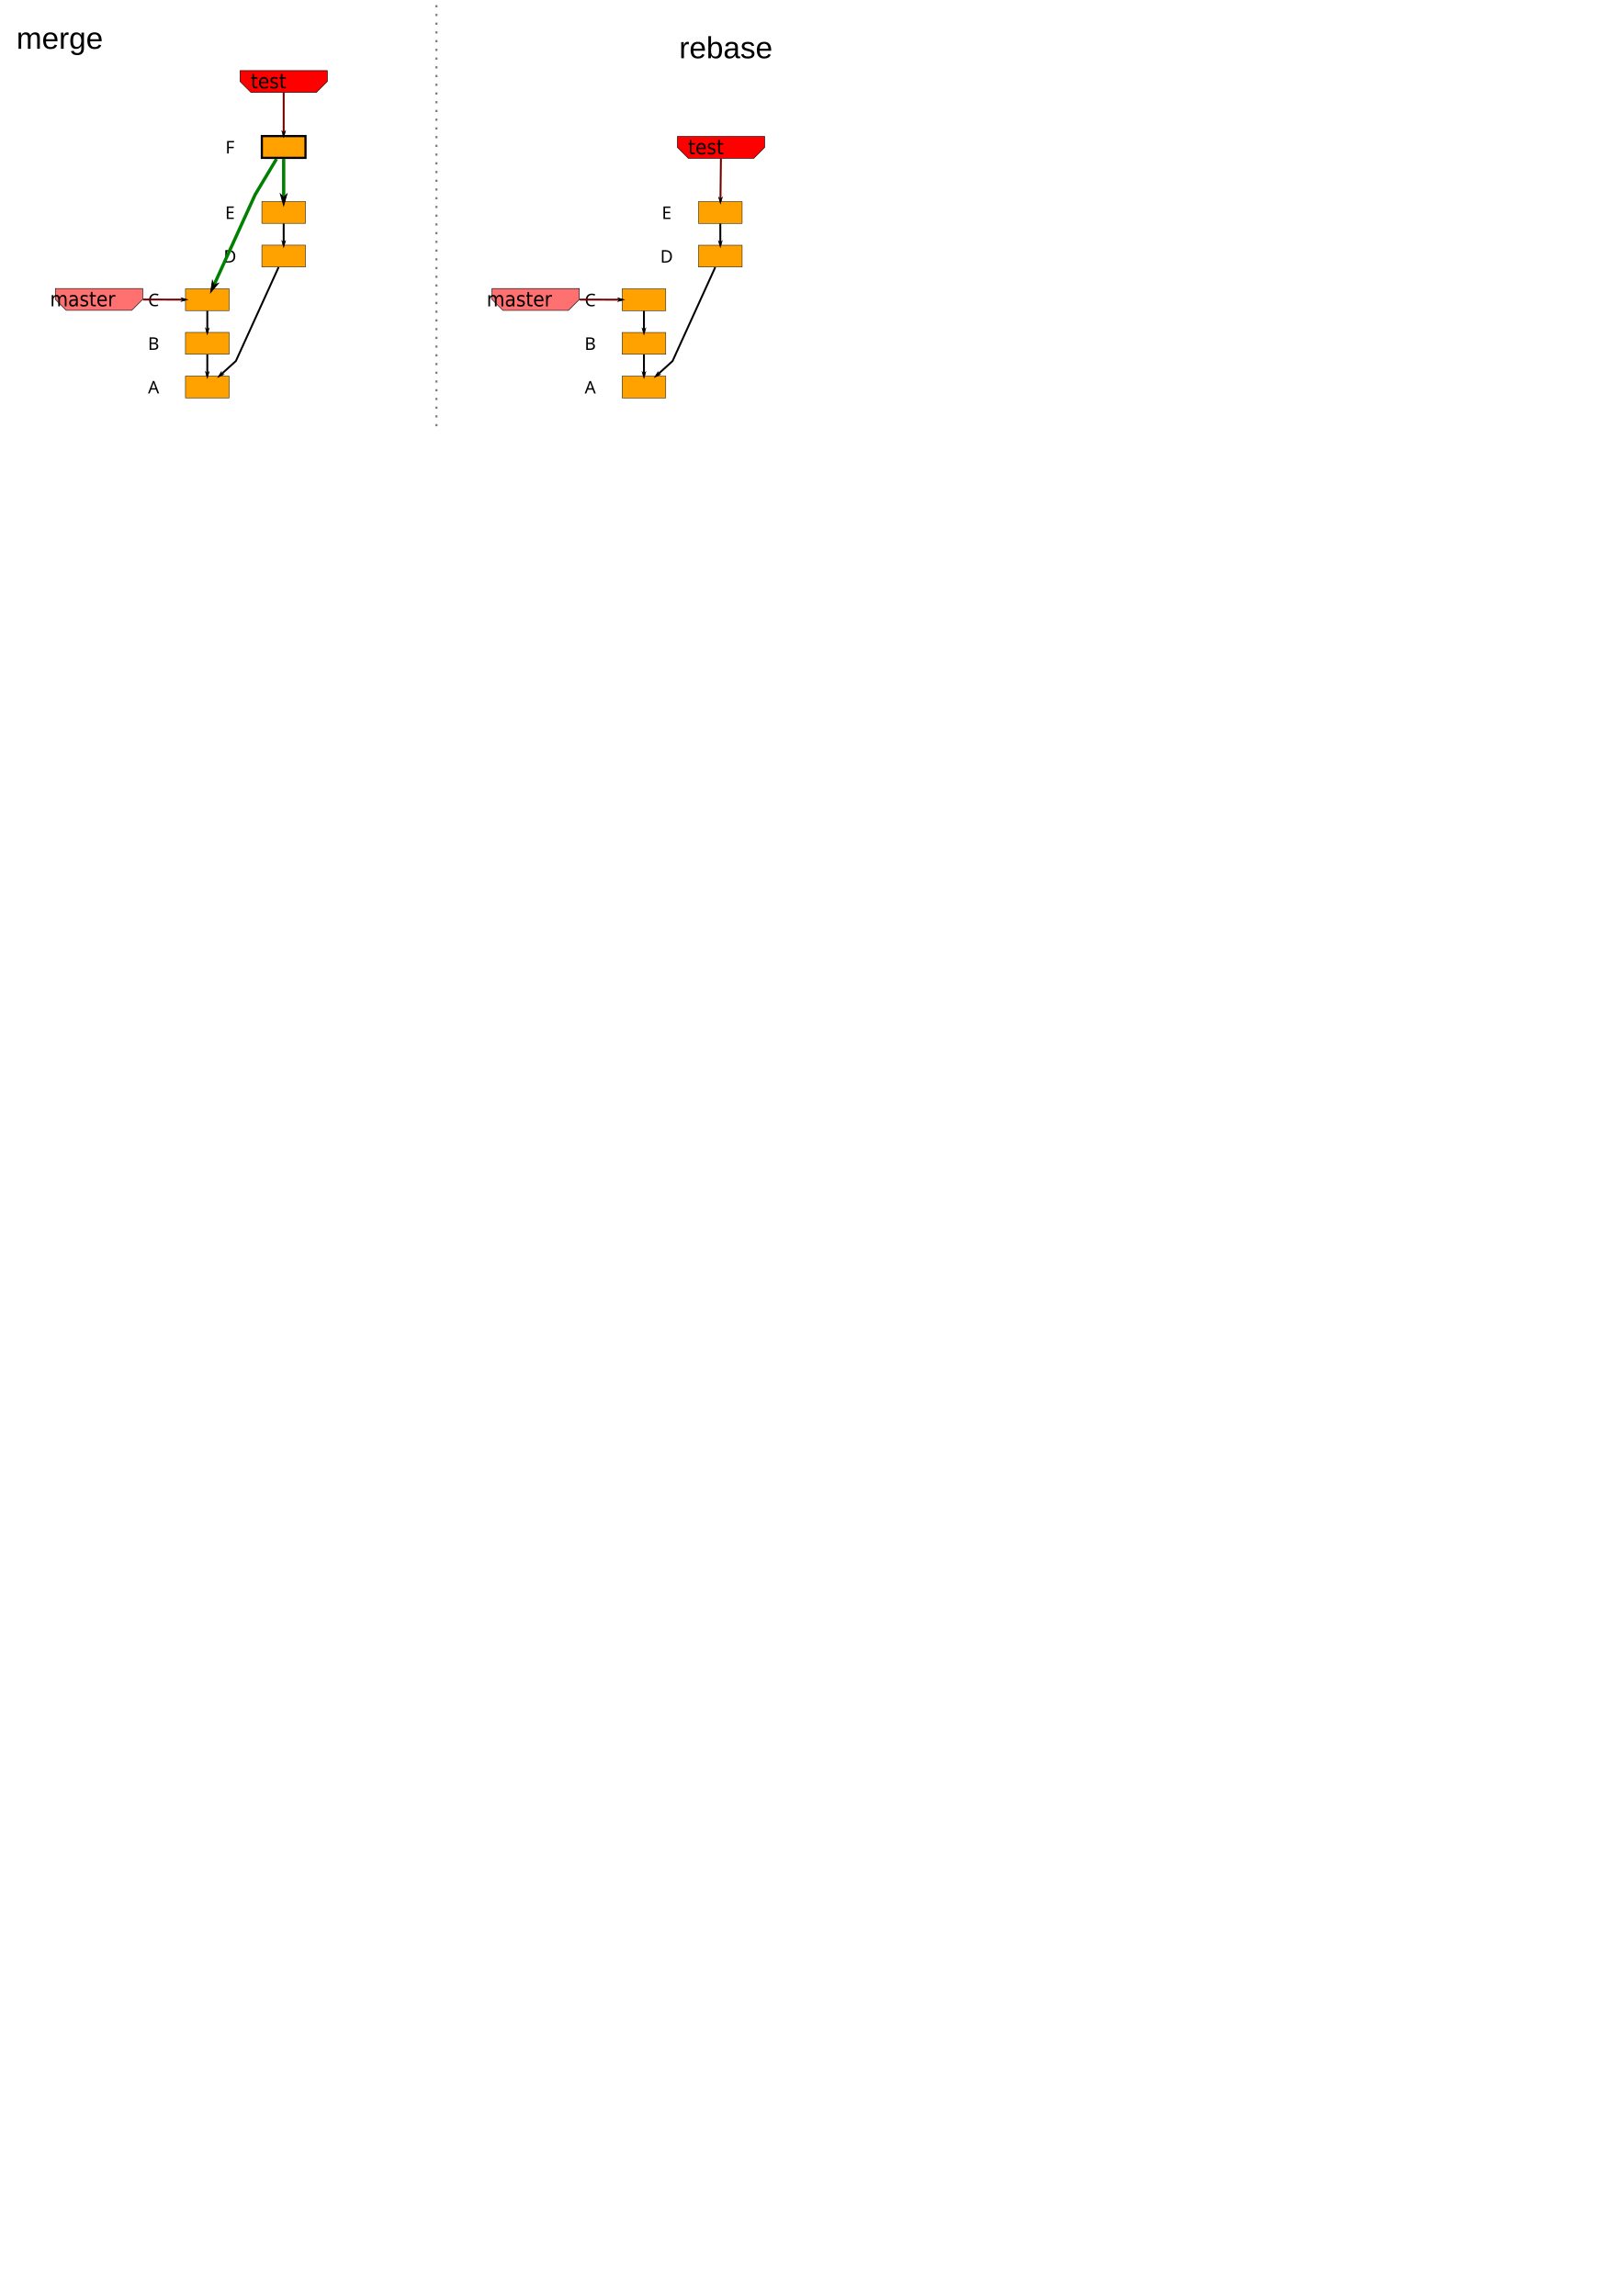
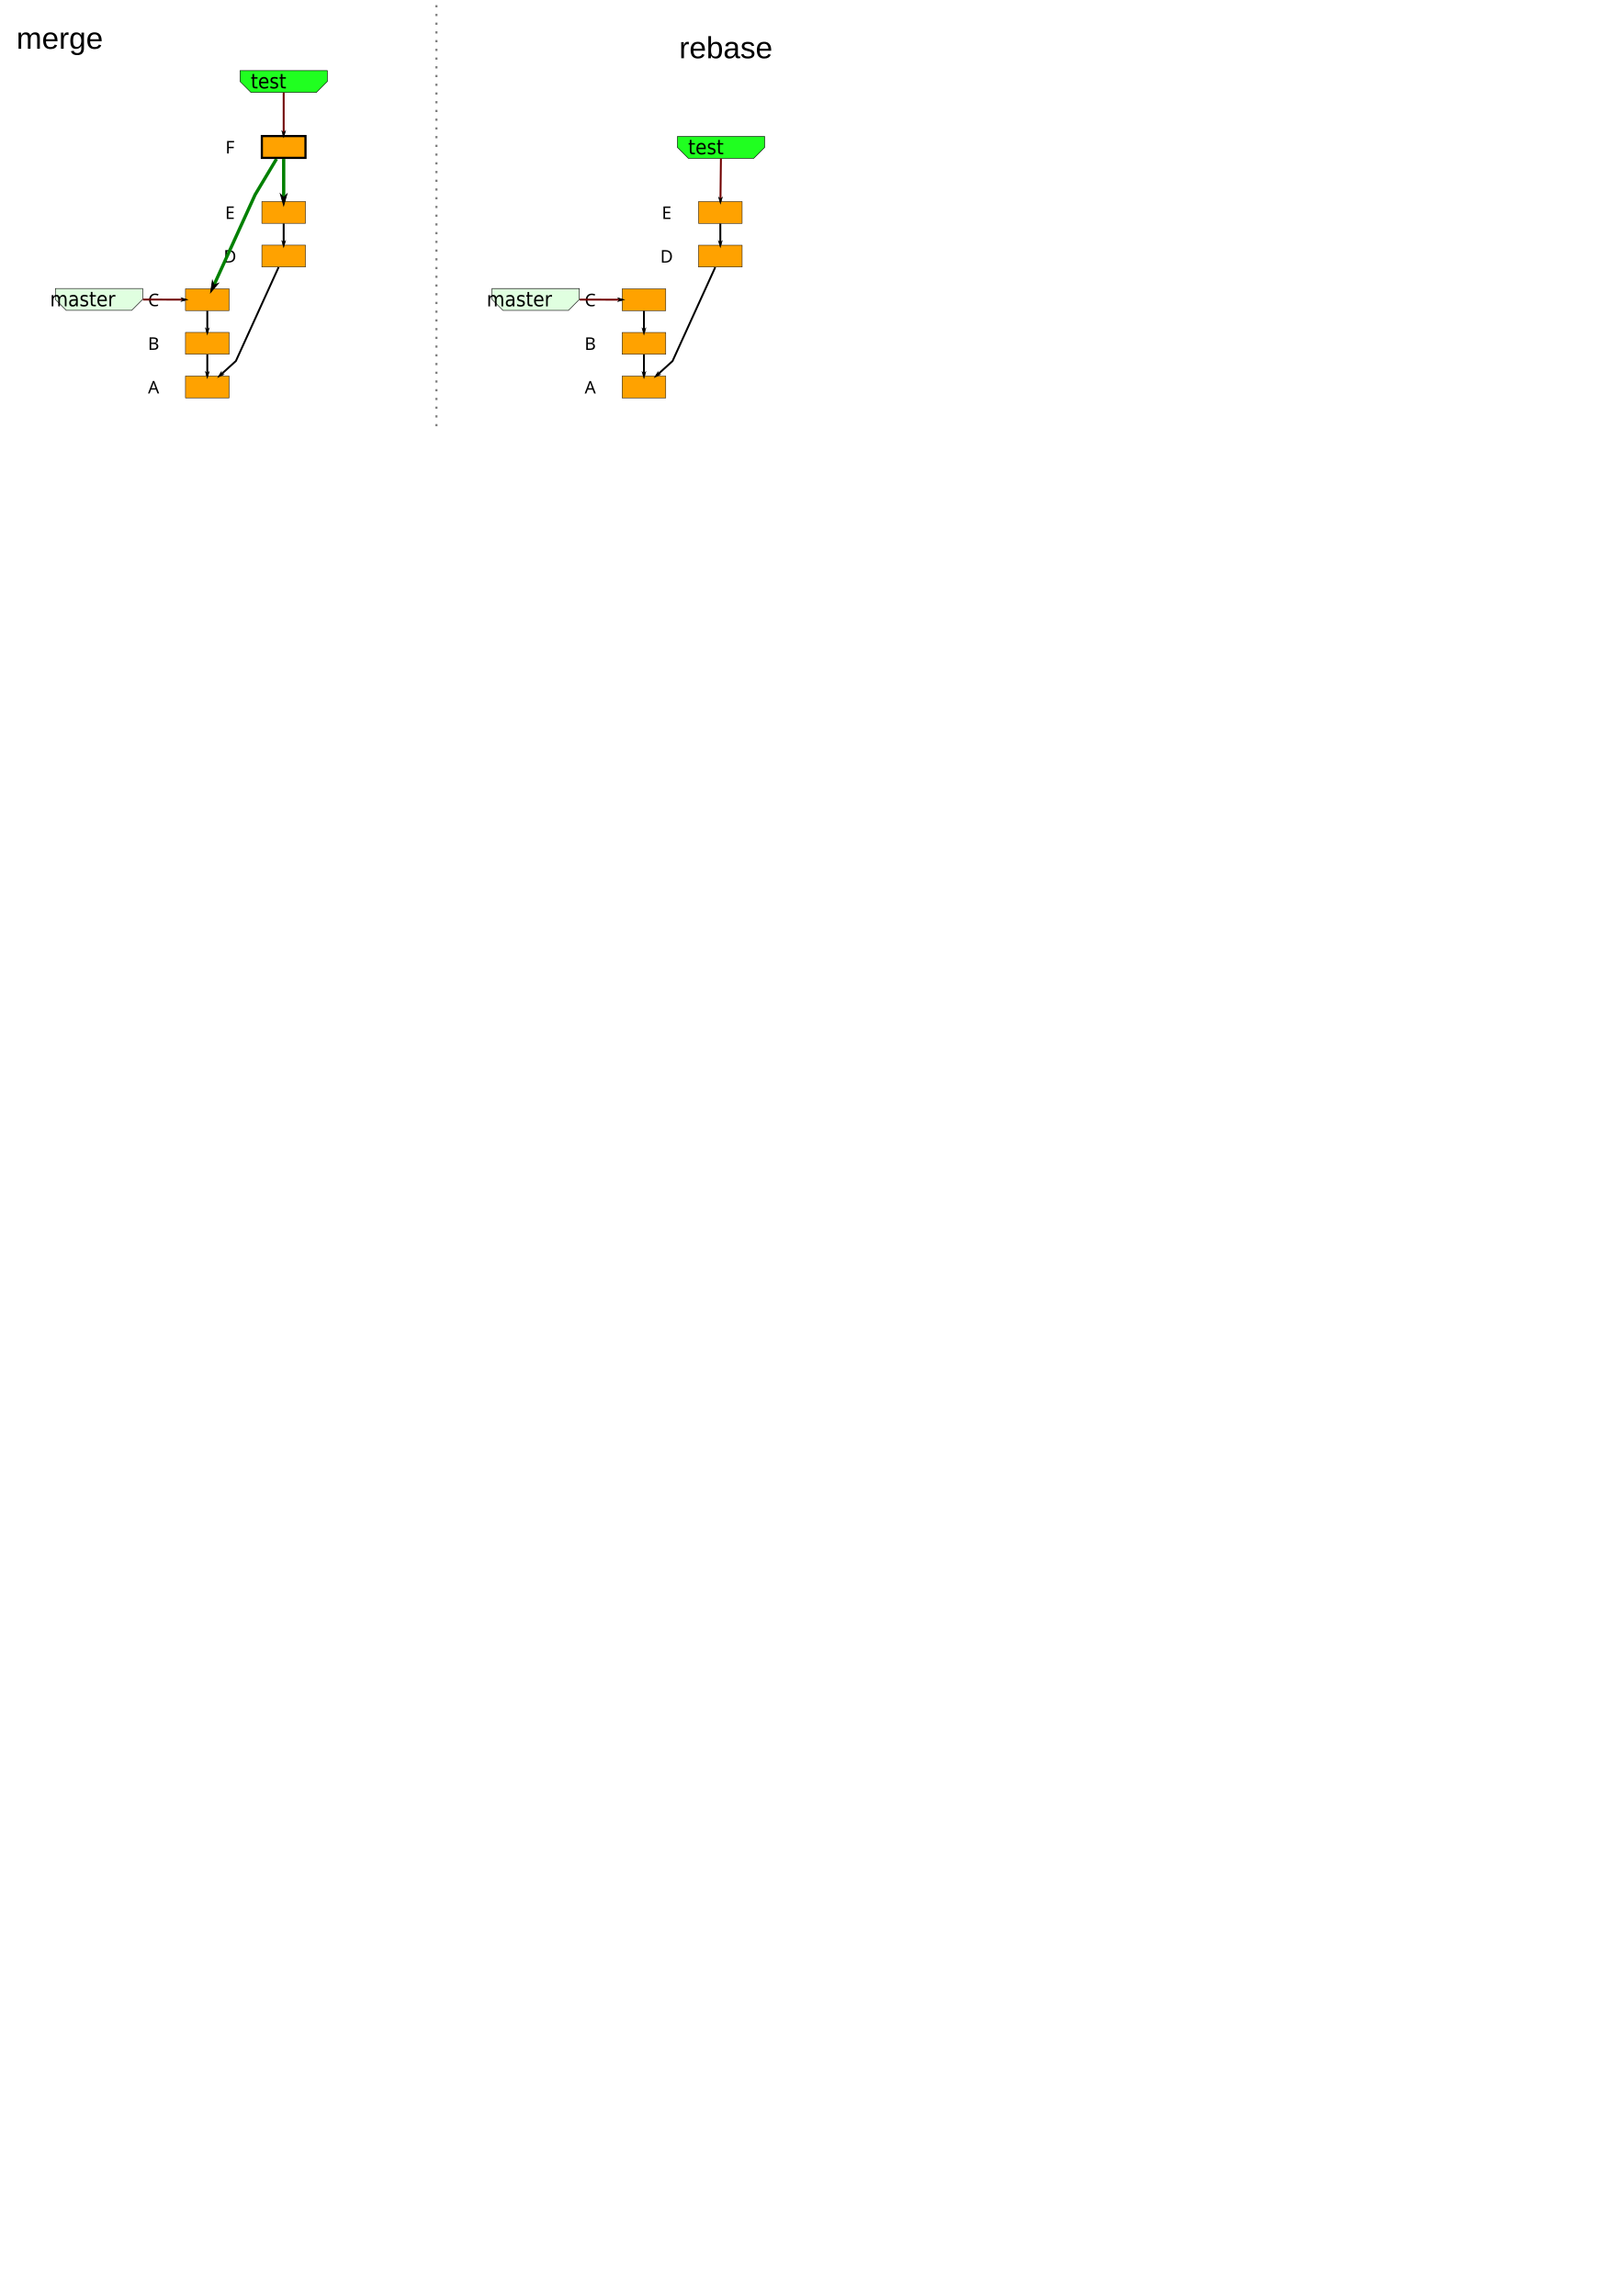
<svg xmlns="http://www.w3.org/2000/svg" width="744.094" height="1052.362" id="svg1317">
  <defs id="defs1319">
    <marker orient="auto" refY="0.0" refX="0.0" id="Arrow1Sstart" style="overflow:visible">
      <path id="path4028" d="M 0.0,0.0 L 5.0,-5.0 L -12.5,0.0 L 5.0,5.0 L 0.0,0.0 z " style="fill-rule:evenodd;stroke:#000000;stroke-width:1.0pt;marker-start:none" transform="scale(0.2) translate(6,0)" />
    </marker>
    <marker orient="auto" refY="0.0" refX="0.0" id="Arrow1Mstart" style="overflow:visible">
      <path id="path4034" d="M 0.0,0.0 L 5.0,-5.0 L -12.5,0.0 L 5.0,5.0 L 0.0,0.0 z " style="fill-rule:evenodd;stroke:#000000;stroke-width:1.0pt;marker-start:none" transform="scale(0.4) translate(10,0)" />
    </marker>
    <marker orient="auto" refY="0.0" refX="0.0" id="Arrow1Send" style="overflow:visible;">
      <path id="path4025" d="M 0.0,0.0 L 5.0,-5.0 L -12.5,0.0 L 5.0,5.0 L 0.0,0.0 z " style="fill-rule:evenodd;stroke:#000000;stroke-width:1.0pt;marker-start:none;" transform="scale(0.2) rotate(180) translate(6,0)" />
    </marker>
    <marker orient="auto" refY="0.0" refX="0.0" id="Arrow2Mend" style="overflow:visible;">
      <path id="path4013" style="font-size:12.0;fill-rule:evenodd;stroke-width:0.625;stroke-linejoin:round;" d="M 8.719,4.034 L -2.207,0.016 L 8.719,-4.002 C 6.973,-1.63 6.983,1.616 8.719,4.034 z " transform="scale(0.6) rotate(180) translate(0,0)" />
    </marker>
    <marker orient="auto" refY="0.0" refX="0.0" id="Arrow1Mend" style="overflow:visible;">
      <path id="path4031" d="M 0.0,0.0 L 5.0,-5.0 L -12.5,0.0 L 5.0,5.0 L 0.0,0.0 z " style="fill-rule:evenodd;stroke:#000000;stroke-width:1.0pt;marker-start:none;" transform="scale(0.4) rotate(180) translate(10,0)" />
    </marker>
    <marker orient="auto" refY="0.0" refX="0.0" id="Arrow2Mstart" style="overflow:visible">
      <path id="path4016" style="font-size:12.0;fill-rule:evenodd;stroke-width:0.625;stroke-linejoin:round" d="M 8.719,4.034 L -2.207,0.016 L 8.719,-4.002 C 6.973,-1.63 6.983,1.616 8.719,4.034 z " transform="scale(0.6) translate(0,0)" />
    </marker>
    <marker orient="auto" refY="0.0" refX="0.0" id="Arrow1Lstart" style="overflow:visible">
      <path id="path4040" d="M 0.0,0.0 L 5.0,-5.0 L -12.5,0.0 L 5.0,5.0 L 0.0,0.0 z " style="fill-rule:evenodd;stroke:#000000;stroke-width:1.0pt;marker-start:none" transform="scale(0.8) translate(12.5,0)" />
    </marker>
  </defs>
  <g id="layer1" style="opacity:1">
    <rect style="fill:none;fill-opacity:0;stroke:none;stroke-width:1;stroke-linecap:butt;stroke-linejoin:bevel;stroke-miterlimit:4;stroke-dasharray:none;stroke-dashoffset:0;stroke-opacity:1" id="bg" width="400" height="200" x="0" y="0" rx="1" ry="1" />
    <rect style="fill:black;fill-opacity:0.75;stroke:black;stroke-width:0.5;stroke-linecap:butt;stroke-linejoin:miter;stroke-miterlimit:4;stroke-dasharray:none;stroke-dashoffset:0;stroke-opacity:1" id="rect2855" width="0" height="1" x="217" y="77.362" rx="19.921" ry="1" />
    <g style="opacity:1" id="g2482" transform="translate(59.83769,54.95543)">
      <path id="path2484" d="M 45.162,77.407 L 45.162,87.407 L 25.162,87.407 L 25.162,77.407 L 45.162,77.407 z" style="opacity:1;fill:#ffa200;fill-opacity:1;fill-rule:evenodd;stroke:#000000;stroke-width:0.207;stroke-linecap:butt;stroke-linejoin:miter;stroke-miterlimit:4;stroke-dasharray:none;stroke-opacity:1" />
      <text id="text2486" y="85.389" x="35.022" style="font-size:22px;font-style:normal;font-weight:normal;line-height:125%;fill:#000000;fill-opacity:1;stroke:none;stroke-width:1pt;stroke-linecap:butt;stroke-linejoin:miter;stroke-opacity:1;font-family:Bitstream Vera Sans" xml:space="preserve">
        <tspan id="tspan2488" style="font-size:8px;font-style:normal;font-variant:normal;font-weight:normal;font-stretch:normal;text-align:center;line-height:125%;writing-mode:lr-tb;text-anchor:middle;font-family:Sans;-inkscape-font-specification:Sans" y="85.389" x="35.022">C</tspan>
      </text>
    </g>
    <g style="opacity:1" id="g2490" transform="translate(59.83769,74.95543)">
      <path id="path2492" d="M 45.162,77.407 L 45.162,87.407 L 25.162,87.407 L 25.162,77.407 L 45.162,77.407 z" style="opacity:1;fill:#ffa200;fill-opacity:1;fill-rule:evenodd;stroke:#000000;stroke-width:0.207;stroke-linecap:butt;stroke-linejoin:miter;stroke-miterlimit:4;stroke-dasharray:none;stroke-opacity:1" />
      <text id="text2494" y="85.389" x="35.022" style="font-size:22px;font-style:normal;font-weight:normal;line-height:125%;fill:#000000;fill-opacity:1;stroke:none;stroke-width:1pt;stroke-linecap:butt;stroke-linejoin:miter;stroke-opacity:1;font-family:Bitstream Vera Sans" xml:space="preserve">
        <tspan id="tspan2496" style="font-size:8px;font-style:normal;font-variant:normal;font-weight:normal;font-stretch:normal;text-align:center;line-height:125%;writing-mode:lr-tb;text-anchor:middle;font-family:Sans;-inkscape-font-specification:Sans" y="85.389" x="35.022">B</tspan>
      </text>
    </g>
    <path style="opacity:1;fill:none;fill-opacity:0.75;fill-rule:evenodd;stroke:#000000;stroke-width:0.864;stroke-linecap:butt;stroke-linejoin:miter;marker-start:url(#Arrow1Sstart);marker-end:none;stroke-miterlimit:4;stroke-dasharray:none;stroke-opacity:1;display:inline" d="M 95,152.259 L 95,142.465" id="path3324" />
    <g style="opacity:1" id="g3328" transform="translate(94.83769,14.95543)">
      <path id="path3330" d="M 45.162,77.407 L 45.162,87.407 L 25.162,87.407 L 25.162,77.407 L 45.162,77.407 z" style="opacity:1;fill:#ffa200;fill-opacity:1;fill-rule:evenodd;stroke:#000000;stroke-width:0.207;stroke-linecap:butt;stroke-linejoin:miter;stroke-miterlimit:4;stroke-dasharray:none;stroke-opacity:1" />
      <text id="text3332" y="85.389" x="35.022" style="font-size:22px;font-style:normal;font-weight:normal;line-height:125%;fill:#000000;fill-opacity:1;stroke:none;stroke-width:1pt;stroke-linecap:butt;stroke-linejoin:miter;stroke-opacity:1;font-family:Bitstream Vera Sans" xml:space="preserve">
        <tspan id="tspan3334" style="font-size:8px;font-style:normal;font-variant:normal;font-weight:normal;font-stretch:normal;text-align:center;line-height:125%;writing-mode:lr-tb;text-anchor:middle;font-family:Sans;-inkscape-font-specification:Sans" y="85.389" x="35.022">E</tspan>
      </text>
    </g>
    <g style="opacity:1" id="g3344" transform="translate(94.83769,34.95543)">
      <path id="path3346" d="M 45.162,77.407 L 45.162,87.407 L 25.162,87.407 L 25.162,77.407 L 45.162,77.407 z" style="opacity:1;fill:#ffa200;fill-opacity:1;fill-rule:evenodd;stroke:#000000;stroke-width:0.207;stroke-linecap:butt;stroke-linejoin:miter;stroke-miterlimit:4;stroke-dasharray:none;stroke-opacity:1" />
      <text id="text3348" y="85.389" x="35.022" style="font-size:22px;font-style:normal;font-weight:normal;line-height:125%;fill:#000000;fill-opacity:1;stroke:none;stroke-width:1pt;stroke-linecap:butt;stroke-linejoin:miter;stroke-opacity:1;font-family:Bitstream Vera Sans" xml:space="preserve">
        <tspan id="tspan3350" style="font-size:8px;font-style:normal;font-variant:normal;font-weight:normal;font-stretch:normal;text-align:center;line-height:125%;writing-mode:lr-tb;text-anchor:middle;font-family:Sans;-inkscape-font-specification:Sans" y="85.389" x="35.022">D</tspan>
      </text>
    </g>
    <path style="opacity:1;fill:none;fill-opacity:0.75;fill-rule:evenodd;stroke:#000000;stroke-width:0.864;stroke-linecap:butt;stroke-linejoin:miter;marker-start:url(#Arrow1Sstart);marker-end:none;stroke-miterlimit:4;stroke-dasharray:none;stroke-opacity:1;display:inline" d="M 130,112.259 L 130,102.465" id="path3352" />
    <g style="opacity:1" id="g2453" transform="translate(10.27161,84.84949)">
-       <path id="path2455" d="M 15.103,47.386 L 15.103,52.386 L 20.103,57.386 L 50.103,57.386 L 55.103,52.386 L 55.103,47.386 L 15.103,47.386 z" style="opacity:1;fill:#ff7070;fill-opacity:1;fill-rule:evenodd;stroke:#000000;stroke-width:0.253;stroke-linecap:butt;stroke-linejoin:miter;stroke-miterlimit:4;stroke-dasharray:none;stroke-opacity:1" />
+       <path id="path2455" d="M 15.103,47.386 L 15.103,52.386 L 20.103,57.386 L 50.103,57.386 L 55.103,52.386 L 55.103,47.386 L 15.103,47.386 z" style="opacity:1;fill:#e0ffe0;fill-opacity:1;fill-rule:evenodd;stroke:#000000;stroke-width:0.253;stroke-linecap:butt;stroke-linejoin:miter;stroke-miterlimit:4;stroke-dasharray:none;stroke-opacity:1" />
      <text id="text2457" y="52.863" x="36.48" style="font-size:6.695px;font-style:normal;font-weight:normal;text-align:center;line-height:125%;text-anchor:middle;opacity:1;fill:#000000;fill-opacity:1;stroke:none;stroke-width:1pt;stroke-linecap:butt;stroke-linejoin:miter;stroke-opacity:1;font-family:Bitstream Vera Sans" xml:space="preserve" transform="scale(0.9517883,1.050654)">
        <tspan style="font-size:8.927px;font-style:normal;font-variant:normal;font-weight:normal;font-stretch:normal;text-align:center;line-height:125%;writing-mode:lr-tb;text-anchor:middle;font-family:Bitstream Vera Sans" y="52.863" x="36.48" id="tspan2459">master</tspan>
      </text>
    </g>
    <g style="opacity:1" id="g2461" transform="translate(94.89674,-15.02399)">
-       <path id="path2463" d="M 15.103,47.386 L 15.103,52.386 L 20.103,57.386 L 50.103,57.386 L 55.103,52.386 L 55.103,47.386 L 15.103,47.386 z" style="opacity:1;fill:#ff0000;fill-opacity:1;fill-rule:evenodd;stroke:#000000;stroke-width:0.253;stroke-linecap:butt;stroke-linejoin:miter;stroke-miterlimit:4;stroke-dasharray:none;stroke-opacity:1" />
+       <path id="path2463" d="M 15.103,47.386 L 15.103,52.386 L 20.103,57.386 L 50.103,57.386 L 55.103,52.386 L 55.103,47.386 L 15.103,47.386 z" style="opacity:1;fill:#20ff20;fill-opacity:1;fill-rule:evenodd;stroke:#000000;stroke-width:0.253;stroke-linecap:butt;stroke-linejoin:miter;stroke-miterlimit:4;stroke-dasharray:none;stroke-opacity:1" />
      <text id="text2465" y="52.863" x="37.043" style="font-size:6.695px;font-style:normal;font-weight:normal;text-align:center;line-height:125%;text-anchor:middle;opacity:1;fill:#000000;fill-opacity:1;stroke:none;stroke-width:1pt;stroke-linecap:butt;stroke-linejoin:miter;stroke-opacity:1;font-family:Bitstream Vera Sans" xml:space="preserve" transform="scale(0.9517883,1.050654)">
        <tspan style="font-size:8.927px;font-style:normal;font-variant:normal;font-weight:normal;font-stretch:normal;text-align:center;line-height:125%;writing-mode:lr-tb;text-anchor:middle;font-family:Bitstream Vera Sans" y="52.863" x="37.043" id="tspan2467">test</tspan>
      </text>
    </g>
    <path style="opacity:1;fill:none;fill-opacity:0.75;fill-rule:evenodd;stroke:#710000;stroke-width:0.864;stroke-linecap:butt;stroke-linejoin:miter;marker-start:url(#Arrow1Sstart);marker-end:none;stroke-miterlimit:4;stroke-dasharray:none;stroke-opacity:1;display:inline" d="M 84.897,137.336 L 65.501,137.287" id="path2469" />
    <g style="opacity:1" id="g3336" transform="translate(59.83769,94.95543)">
      <path id="path3338" d="M 45.162,77.407 L 45.162,87.407 L 25.162,87.407 L 25.162,77.407 L 45.162,77.407 z" style="opacity:1;fill:#ffa200;fill-opacity:1;fill-rule:evenodd;stroke:#000000;stroke-width:0.207;stroke-linecap:butt;stroke-linejoin:miter;stroke-miterlimit:4;stroke-dasharray:none;stroke-opacity:1" />
      <text id="text3340" y="85.389" x="35.022" style="font-size:22px;font-style:normal;font-weight:normal;line-height:125%;fill:#000000;fill-opacity:1;stroke:none;stroke-width:1pt;stroke-linecap:butt;stroke-linejoin:miter;stroke-opacity:1;font-family:Bitstream Vera Sans" xml:space="preserve">
        <tspan id="tspan3342" style="font-size:8px;font-style:normal;font-variant:normal;font-weight:normal;font-stretch:normal;text-align:center;line-height:125%;writing-mode:lr-tb;text-anchor:middle;font-family:Sans;-inkscape-font-specification:Sans" y="85.389" x="35.022">A</tspan>
      </text>
    </g>
    <path style="opacity:1;fill:none;fill-opacity:0.75;fill-rule:evenodd;stroke:#000000;stroke-width:0.864;stroke-linecap:butt;stroke-linejoin:miter;marker-start:url(#Arrow1Sstart);marker-end:none;stroke-miterlimit:4;stroke-dasharray:none;stroke-opacity:1;display:inline" d="M 100.621,172.259 L 108.103,165.465 L 127.677,122.465" id="path3354" />
    <path style="opacity:1;fill:none;fill-opacity:0.75;fill-rule:evenodd;stroke:#000000;stroke-width:0.864;stroke-linecap:butt;stroke-linejoin:miter;marker-start:url(#Arrow1Sstart);marker-end:none;stroke-miterlimit:4;stroke-dasharray:none;stroke-opacity:1;display:inline" d="M 95,172.259 L 95,162.465" id="path3326" />
    <path style="fill:none;fill-opacity:0.75;fill-rule:evenodd;stroke:#808080;stroke-width:1;stroke-linecap:butt;stroke-linejoin:miter;stroke-miterlimit:4;stroke-dasharray:1, 3;stroke-dashoffset:0;stroke-opacity:1" d="M 200,2.362 L 200,197.362" id="path2461" />
    <text xml:space="preserve" style="font-size:22px;font-style:normal;font-weight:normal;text-align:start;line-height:100%;writing-mode:lr-tb;text-anchor:start;fill:#000000;fill-opacity:1;stroke:none;stroke-width:1pt;stroke-linecap:butt;stroke-linejoin:miter;stroke-opacity:1;font-family:Bitstream Vera Sans" x="7.525" y="22.362" id="text3275">
      <tspan id="tspan3277" x="7.525" y="22.362" style="-inkscape-font-specification:Arial;font-family:Arial;font-weight:normal;font-style:normal;font-stretch:normal;font-variant:normal;font-size:14px;text-anchor:start;text-align:start;writing-mode:lr;line-height:100%">merge</tspan>
    </text>
    <text xml:space="preserve" style="font-size:22px;font-style:normal;font-weight:normal;text-align:start;line-height:100%;writing-mode:lr-tb;text-anchor:start;opacity:1;fill:#000000;fill-opacity:1;stroke:none;stroke-width:1pt;stroke-linecap:butt;stroke-linejoin:miter;stroke-opacity:1;font-family:Bitstream Vera Sans" x="389" y="26.691" id="text3279">
      <tspan id="tspan3281" x="389" y="26.691" style="font-size:14px;font-style:normal;font-variant:normal;font-weight:normal;font-stretch:normal;text-align:end;line-height:100%;writing-mode:lr-tb;text-anchor:end;font-family:Arial;-inkscape-font-specification:Arial">rebase</tspan>
    </text>
    <g style="opacity:1" id="g3283" transform="translate(259.9409,54.98119)">
      <path id="path3285" d="M 45.162,77.407 L 45.162,87.407 L 25.162,87.407 L 25.162,77.407 L 45.162,77.407 z" style="opacity:1;fill:#ffa200;fill-opacity:1;fill-rule:evenodd;stroke:#000000;stroke-width:0.207;stroke-linecap:butt;stroke-linejoin:miter;stroke-miterlimit:4;stroke-dasharray:none;stroke-opacity:1" />
      <text id="text3287" y="85.389" x="35.022" style="font-size:22px;font-style:normal;font-weight:normal;line-height:125%;fill:#000000;fill-opacity:1;stroke:none;stroke-width:1pt;stroke-linecap:butt;stroke-linejoin:miter;stroke-opacity:1;font-family:Bitstream Vera Sans" xml:space="preserve">
        <tspan id="tspan3289" style="font-size:8px;font-style:normal;font-variant:normal;font-weight:normal;font-stretch:normal;text-align:center;line-height:125%;writing-mode:lr-tb;text-anchor:middle;font-family:Sans;-inkscape-font-specification:Sans" y="85.389" x="35.022">C</tspan>
      </text>
    </g>
    <g style="opacity:1" id="g3291" transform="translate(259.9409,74.98119)">
      <path id="path3293" d="M 45.162,77.407 L 45.162,87.407 L 25.162,87.407 L 25.162,77.407 L 45.162,77.407 z" style="opacity:1;fill:#ffa200;fill-opacity:1;fill-rule:evenodd;stroke:#000000;stroke-width:0.207;stroke-linecap:butt;stroke-linejoin:miter;stroke-miterlimit:4;stroke-dasharray:none;stroke-opacity:1" />
      <text id="text3295" y="85.389" x="35.022" style="font-size:22px;font-style:normal;font-weight:normal;line-height:125%;fill:#000000;fill-opacity:1;stroke:none;stroke-width:1pt;stroke-linecap:butt;stroke-linejoin:miter;stroke-opacity:1;font-family:Bitstream Vera Sans" xml:space="preserve">
        <tspan id="tspan3297" style="font-size:8px;font-style:normal;font-variant:normal;font-weight:normal;font-stretch:normal;text-align:center;line-height:125%;writing-mode:lr-tb;text-anchor:middle;font-family:Sans;-inkscape-font-specification:Sans" y="85.389" x="35.022">B</tspan>
      </text>
    </g>
    <path style="opacity:1;fill:none;fill-opacity:0.75;fill-rule:evenodd;stroke:#000000;stroke-width:0.864;stroke-linecap:butt;stroke-linejoin:miter;marker-start:url(#Arrow1Sstart);marker-end:none;stroke-miterlimit:4;stroke-dasharray:none;stroke-opacity:1;display:inline" d="M 295.103,152.285 L 295.103,142.491" id="path3299" />
    <g style="opacity:1" id="g3301" transform="translate(294.941,14.98119)">
      <path id="path3303" d="M 45.162,77.407 L 45.162,87.407 L 25.162,87.407 L 25.162,77.407 L 45.162,77.407 z" style="opacity:1;fill:#ffa200;fill-opacity:1;fill-rule:evenodd;stroke:#000000;stroke-width:0.207;stroke-linecap:butt;stroke-linejoin:miter;stroke-miterlimit:4;stroke-dasharray:none;stroke-opacity:1" />
      <text id="text3305" y="85.389" x="35.022" style="font-size:22px;font-style:normal;font-weight:normal;line-height:125%;fill:#000000;fill-opacity:1;stroke:none;stroke-width:1pt;stroke-linecap:butt;stroke-linejoin:miter;stroke-opacity:1;font-family:Bitstream Vera Sans" xml:space="preserve">
        <tspan id="tspan3307" style="font-size:8px;font-style:normal;font-variant:normal;font-weight:normal;font-stretch:normal;text-align:center;line-height:125%;writing-mode:lr-tb;text-anchor:middle;font-family:Sans;-inkscape-font-specification:Sans" y="85.389" x="35.022">E</tspan>
      </text>
    </g>
    <g style="opacity:1" id="g3309" transform="translate(294.941,34.98119)">
      <path id="path3311" d="M 45.162,77.407 L 45.162,87.407 L 25.162,87.407 L 25.162,77.407 L 45.162,77.407 z" style="opacity:1;fill:#ffa200;fill-opacity:1;fill-rule:evenodd;stroke:#000000;stroke-width:0.207;stroke-linecap:butt;stroke-linejoin:miter;stroke-miterlimit:4;stroke-dasharray:none;stroke-opacity:1" />
      <text id="text3313" y="85.389" x="35.022" style="font-size:22px;font-style:normal;font-weight:normal;line-height:125%;fill:#000000;fill-opacity:1;stroke:none;stroke-width:1pt;stroke-linecap:butt;stroke-linejoin:miter;stroke-opacity:1;font-family:Bitstream Vera Sans" xml:space="preserve">
        <tspan id="tspan3315" style="font-size:8px;font-style:normal;font-variant:normal;font-weight:normal;font-stretch:normal;text-align:center;line-height:125%;writing-mode:lr-tb;text-anchor:middle;font-family:Sans;-inkscape-font-specification:Sans" y="85.389" x="35.022">D</tspan>
      </text>
    </g>
    <path style="opacity:1;fill:none;fill-opacity:0.75;fill-rule:evenodd;stroke:#000000;stroke-width:0.864;stroke-linecap:butt;stroke-linejoin:miter;marker-start:url(#Arrow1Sstart);marker-end:none;stroke-miterlimit:4;stroke-dasharray:none;stroke-opacity:1;display:inline" d="M 330.103,112.285 L 330.103,102.491" id="path3317" />
    <g style="opacity:1" id="g3319" transform="translate(210.3749,84.87525)">
-       <path id="path3321" d="M 15.103,47.386 L 15.103,52.386 L 20.103,57.386 L 50.103,57.386 L 55.103,52.386 L 55.103,47.386 L 15.103,47.386 z" style="opacity:1;fill:#ff7070;fill-opacity:1;fill-rule:evenodd;stroke:#000000;stroke-width:0.253;stroke-linecap:butt;stroke-linejoin:miter;stroke-miterlimit:4;stroke-dasharray:none;stroke-opacity:1" />
+       <path id="path3321" d="M 15.103,47.386 L 15.103,52.386 L 20.103,57.386 L 50.103,57.386 L 55.103,52.386 L 55.103,47.386 L 15.103,47.386 z" style="opacity:1;fill:#e0ffe0;fill-opacity:1;fill-rule:evenodd;stroke:#000000;stroke-width:0.253;stroke-linecap:butt;stroke-linejoin:miter;stroke-miterlimit:4;stroke-dasharray:none;stroke-opacity:1" />
      <text id="text3323" y="52.863" x="36.48" style="font-size:6.695px;font-style:normal;font-weight:normal;text-align:center;line-height:125%;text-anchor:middle;opacity:1;fill:#000000;fill-opacity:1;stroke:none;stroke-width:1pt;stroke-linecap:butt;stroke-linejoin:miter;stroke-opacity:1;font-family:Bitstream Vera Sans" xml:space="preserve" transform="scale(0.9517883,1.050654)">
        <tspan style="font-size:8.927px;font-style:normal;font-variant:normal;font-weight:normal;font-stretch:normal;text-align:center;line-height:125%;writing-mode:lr-tb;text-anchor:middle;font-family:Bitstream Vera Sans" y="52.863" x="36.48" id="tspan3325">master</tspan>
      </text>
    </g>
    <g style="opacity:1" id="g3327" transform="translate(295.326,15.17855)">
-       <path id="path3329" d="M 15.103,47.386 L 15.103,52.386 L 20.103,57.386 L 50.103,57.386 L 55.103,52.386 L 55.103,47.386 L 15.103,47.386 z" style="opacity:1;fill:#ff0000;fill-opacity:1;fill-rule:evenodd;stroke:#000000;stroke-width:0.253;stroke-linecap:butt;stroke-linejoin:miter;stroke-miterlimit:4;stroke-dasharray:none;stroke-opacity:1" />
+       <path id="path3329" d="M 15.103,47.386 L 15.103,52.386 L 20.103,57.386 L 50.103,57.386 L 55.103,52.386 L 55.103,47.386 L 15.103,47.386 z" style="opacity:1;fill:#20ff20;fill-opacity:1;fill-rule:evenodd;stroke:#000000;stroke-width:0.253;stroke-linecap:butt;stroke-linejoin:miter;stroke-miterlimit:4;stroke-dasharray:none;stroke-opacity:1" />
      <text id="text3331" y="52.863" x="37.043" style="font-size:6.695px;font-style:normal;font-weight:normal;text-align:center;line-height:125%;text-anchor:middle;opacity:1;fill:#000000;fill-opacity:1;stroke:none;stroke-width:1pt;stroke-linecap:butt;stroke-linejoin:miter;stroke-opacity:1;font-family:Bitstream Vera Sans" xml:space="preserve" transform="scale(0.9517883,1.050654)">
        <tspan style="font-size:8.927px;font-style:normal;font-variant:normal;font-weight:normal;font-stretch:normal;text-align:center;line-height:125%;writing-mode:lr-tb;text-anchor:middle;font-family:Bitstream Vera Sans" y="52.863" x="37.043" id="tspan3333">test</tspan>
      </text>
    </g>
    <path style="opacity:1;fill:none;fill-opacity:0.75;fill-rule:evenodd;stroke:#710000;stroke-width:0.864;stroke-linecap:butt;stroke-linejoin:miter;marker-start:url(#Arrow1Sstart);marker-end:none;stroke-miterlimit:4;stroke-dasharray:none;stroke-opacity:1;display:inline" d="M 285,137.362 L 265.605,137.313" id="path3335" />
    <path style="opacity:1;fill:none;fill-opacity:0.75;fill-rule:evenodd;stroke:#710000;stroke-width:0.864;stroke-linecap:butt;stroke-linejoin:miter;marker-start:url(#Arrow1Sstart);marker-end:none;stroke-miterlimit:4;stroke-dasharray:none;stroke-opacity:1;display:inline" d="M 330.159,92.285 L 330.373,72.691" id="path3337" />
    <g style="opacity:1" id="g3339" transform="translate(259.941,94.98119)">
      <path id="path3341" d="M 45.162,77.407 L 45.162,87.407 L 25.162,87.407 L 25.162,77.407 L 45.162,77.407 z" style="opacity:1;fill:#ffa200;fill-opacity:1;fill-rule:evenodd;stroke:#000000;stroke-width:0.207;stroke-linecap:butt;stroke-linejoin:miter;stroke-miterlimit:4;stroke-dasharray:none;stroke-opacity:1" />
      <text id="text3343" y="85.389" x="35.022" style="font-size:22px;font-style:normal;font-weight:normal;line-height:125%;fill:#000000;fill-opacity:1;stroke:none;stroke-width:1pt;stroke-linecap:butt;stroke-linejoin:miter;stroke-opacity:1;font-family:Bitstream Vera Sans" xml:space="preserve">
        <tspan id="tspan3345" style="font-size:8px;font-style:normal;font-variant:normal;font-weight:normal;font-stretch:normal;text-align:center;line-height:125%;writing-mode:lr-tb;text-anchor:middle;font-family:Sans;-inkscape-font-specification:Sans" y="85.389" x="35.022">A</tspan>
      </text>
    </g>
    <path style="opacity:1;fill:none;fill-opacity:0.75;fill-rule:evenodd;stroke:#000000;stroke-width:0.864;stroke-linecap:butt;stroke-linejoin:miter;marker-start:url(#Arrow1Sstart);marker-end:none;stroke-miterlimit:4;stroke-dasharray:none;stroke-opacity:1;display:inline" d="M 300.724,172.285 L 308.207,165.491 L 327.78,122.491" id="path3347" />
    <path style="opacity:1;fill:none;fill-opacity:0.75;fill-rule:evenodd;stroke:#000000;stroke-width:0.864;stroke-linecap:butt;stroke-linejoin:miter;marker-start:url(#Arrow1Sstart);marker-end:none;stroke-miterlimit:4;stroke-dasharray:none;stroke-opacity:1;display:inline" d="M 295.103,172.285 L 295.103,162.491" id="path3349" />
    <path style="opacity:1;fill:none;fill-opacity:0.75;fill-rule:evenodd;stroke:#008000;stroke-width:1.5;stroke-linecap:butt;stroke-linejoin:miter;marker-start:url(#Arrow1Sstart);marker-end:none;stroke-miterlimit:4;stroke-dasharray:none;stroke-opacity:1;display:inline" d="M 130,92.259 L 130,72.862" id="path3318" />
    <path style="opacity:1;fill:none;fill-opacity:0.75;fill-rule:evenodd;stroke:#008000;stroke-width:1.5;stroke-linecap:butt;stroke-linejoin:miter;marker-start:url(#Arrow1Sstart);marker-end:none;stroke-miterlimit:4;stroke-dasharray:none;stroke-opacity:1;display:inline" d="M 97.323,132.259 L 116.897,89.259 L 126.709,72.862" id="path3320" />
    <g style="opacity:1" id="g3302" transform="translate(94.83769,-15.04457)">
      <path id="path3304" d="M 45.162,77.407 L 45.162,87.407 L 25.162,87.407 L 25.162,77.407 L 45.162,77.407 z" style="opacity:1;fill:#ffa200;fill-opacity:1;fill-rule:evenodd;stroke:#000000;stroke-width:1;stroke-linecap:butt;stroke-linejoin:miter;stroke-miterlimit:4;stroke-dasharray:none;stroke-opacity:1" />
      <text id="text3306" y="85.389" x="35.022" style="font-size:22px;font-style:normal;font-weight:normal;line-height:125%;fill:#000000;fill-opacity:1;stroke:none;stroke-width:1pt;stroke-linecap:butt;stroke-linejoin:miter;stroke-opacity:1;font-family:Bitstream Vera Sans" xml:space="preserve">
        <tspan id="tspan3308" style="font-size:8px;font-style:normal;font-variant:normal;font-weight:normal;font-stretch:normal;text-align:center;line-height:125%;writing-mode:lr-tb;text-anchor:middle;font-family:Sans;-inkscape-font-specification:Sans" y="85.389" x="35.022">F</tspan>
      </text>
    </g>
    <path style="opacity:1;fill:none;fill-opacity:0.75;fill-rule:evenodd;stroke:#710000;stroke-width:0.864;stroke-linecap:butt;stroke-linejoin:miter;marker-start:url(#Arrow1Sstart);marker-end:none;stroke-miterlimit:4;stroke-dasharray:none;stroke-opacity:1;display:inline" d="M 130,61.862 L 130,42.489" id="path2471" />
  </g>
</svg>
